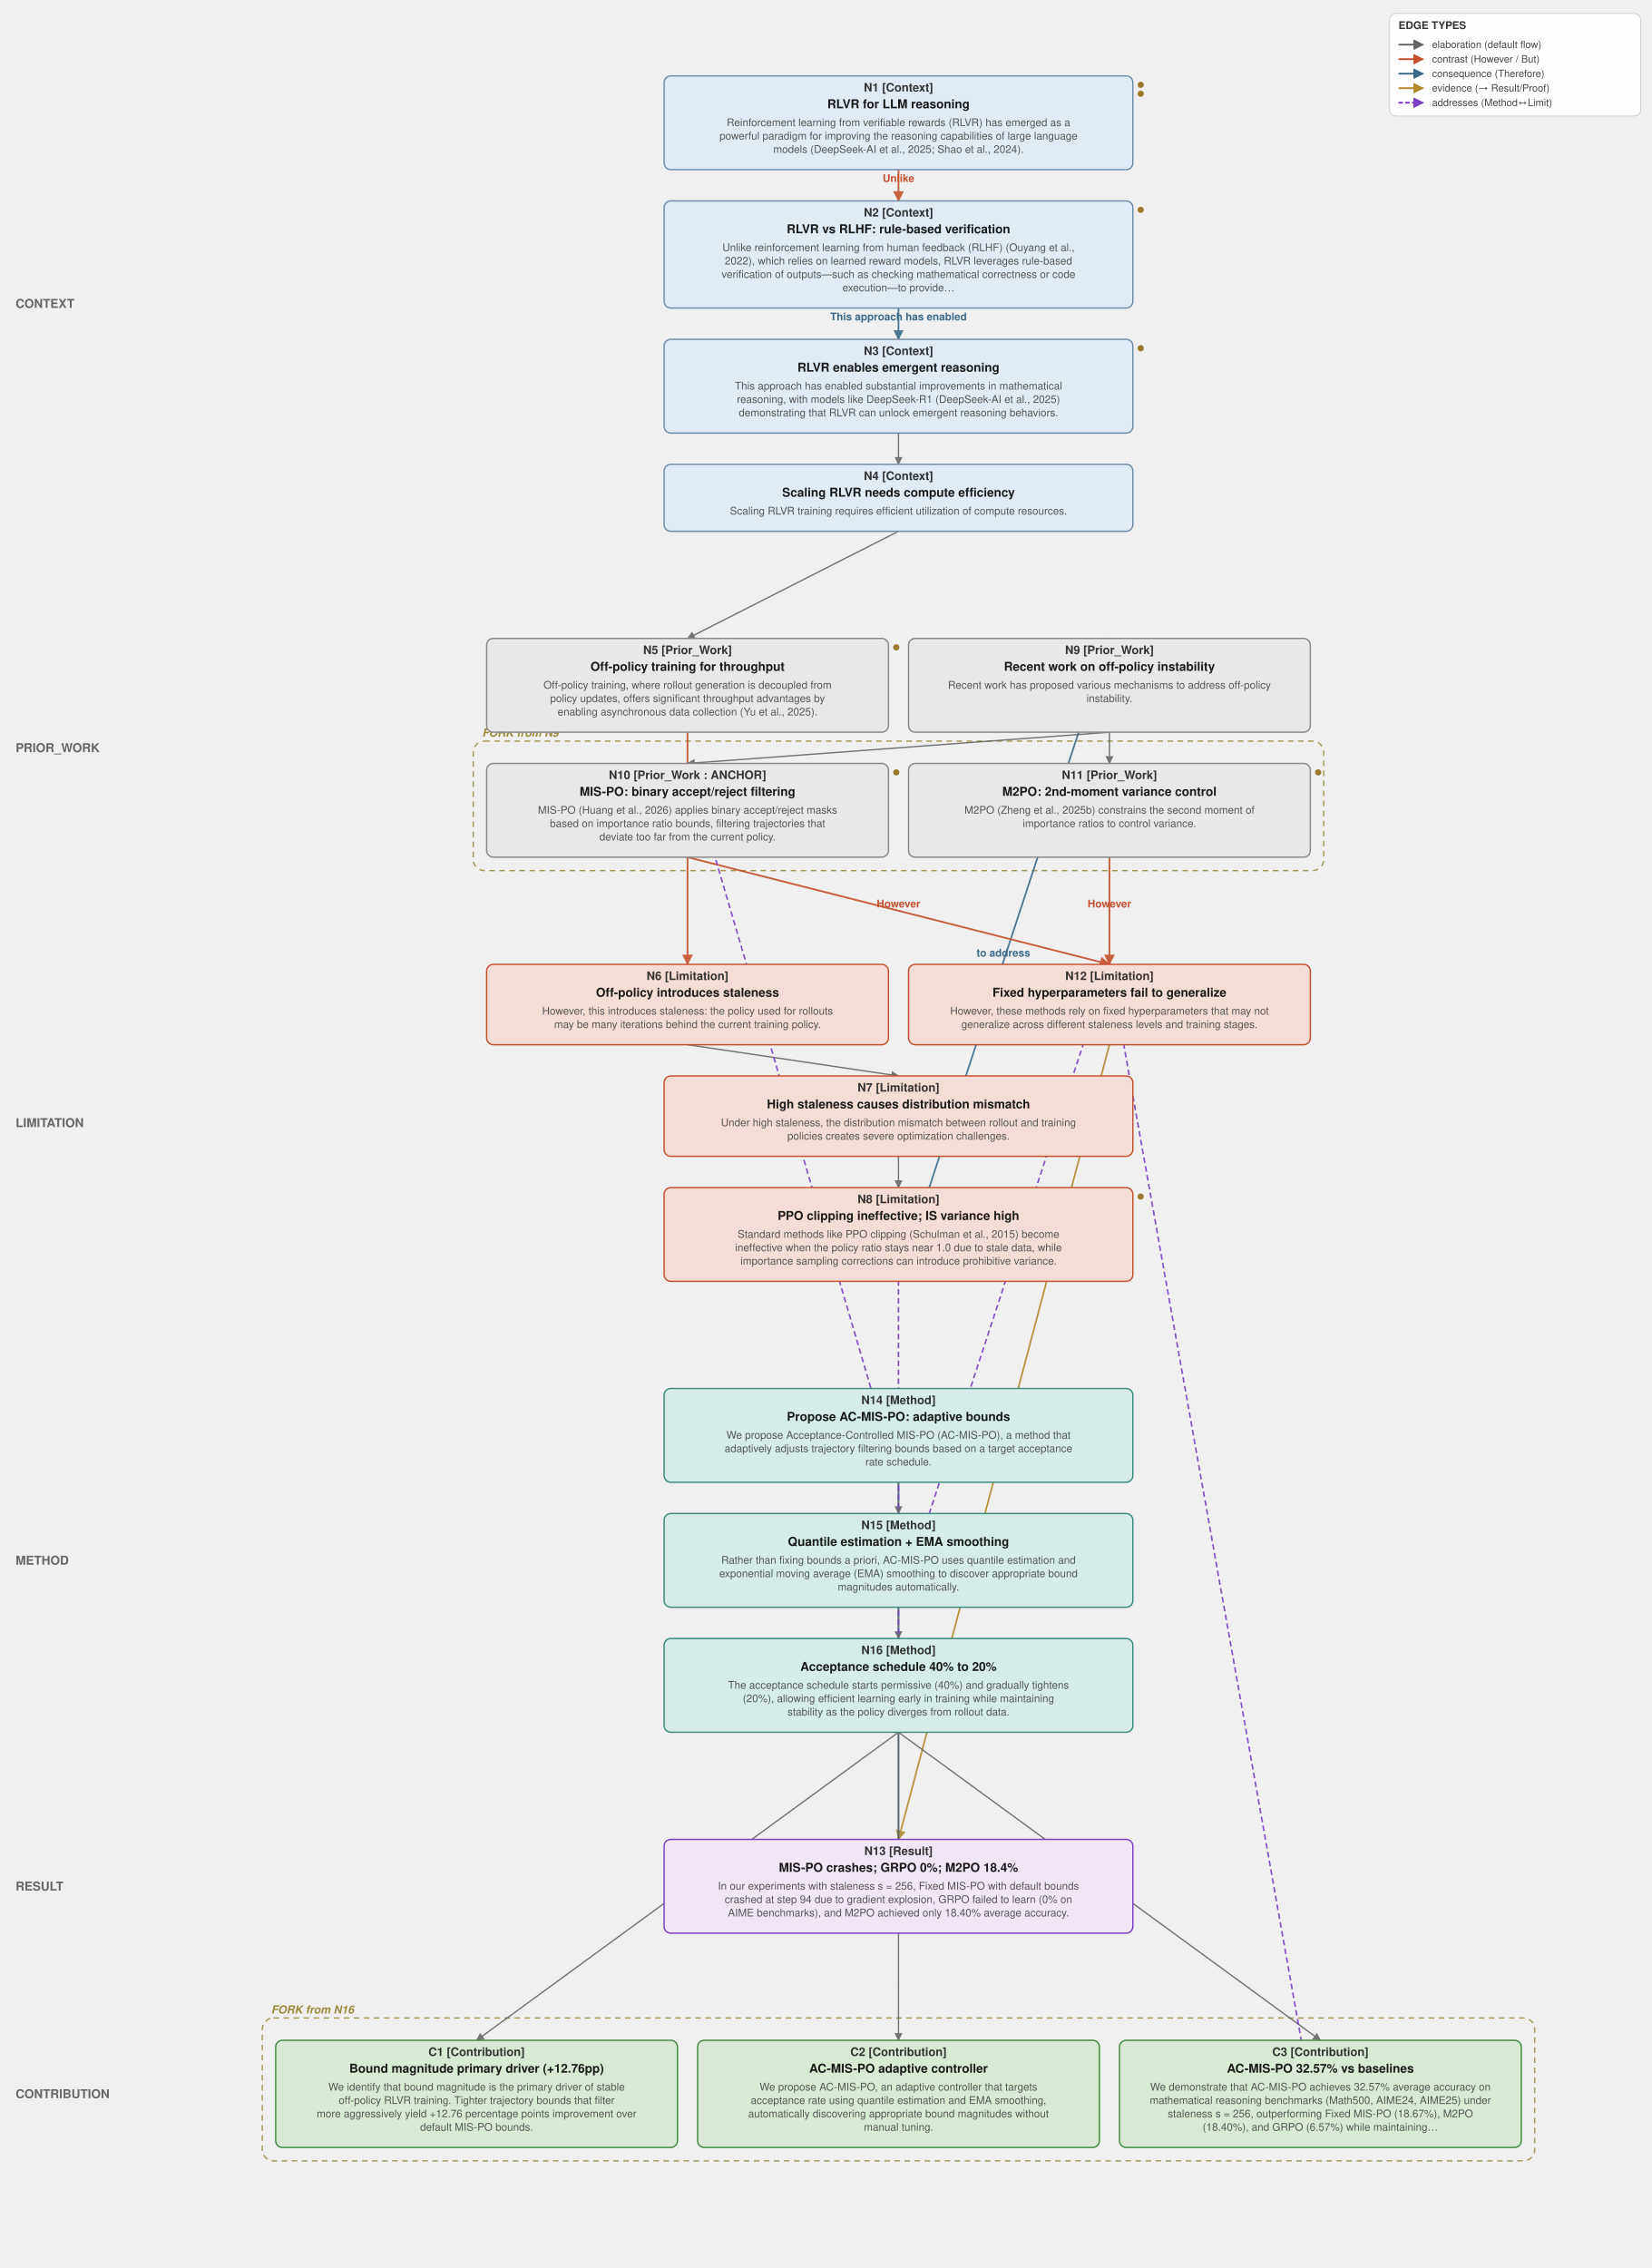
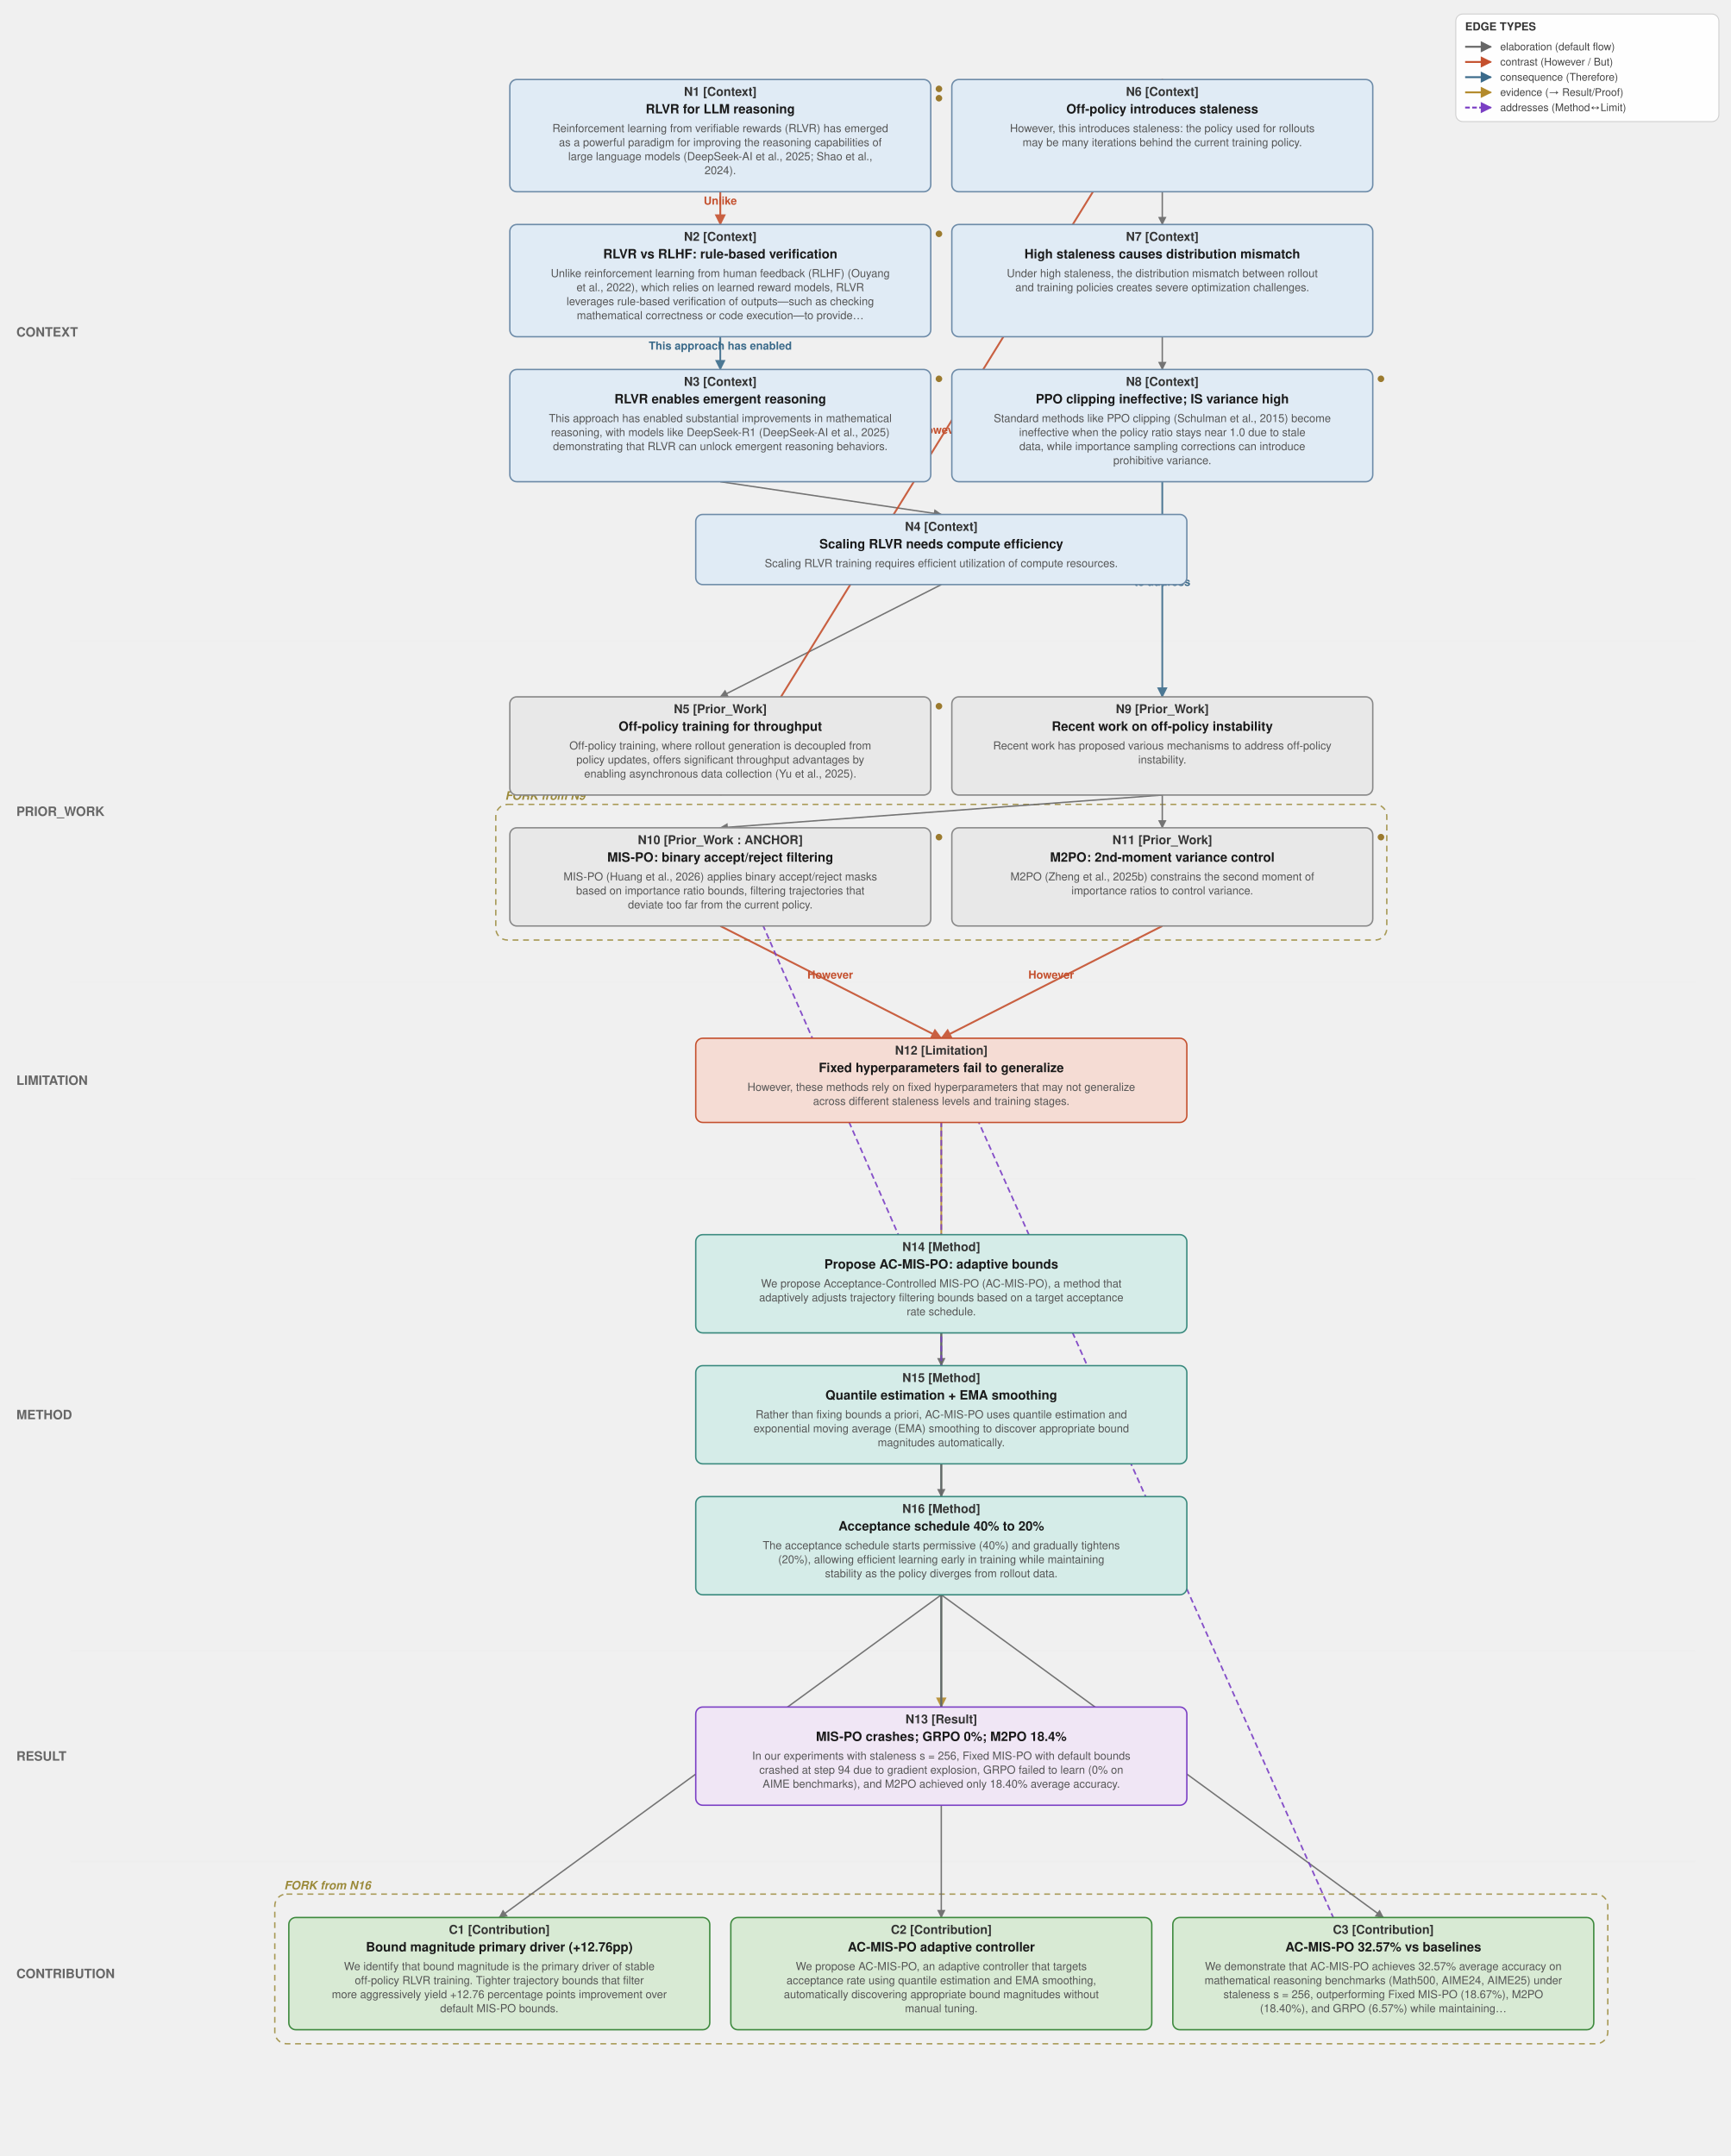
- <svg xmlns="http://www.w3.org/2000/svg" viewBox="0 0 1480 2032" style="width:100%; background:#fdfcf6; border:1px solid #e2e0d7; border-radius:8px;" font-family="-apple-system, BlinkMacSystemFont, Helvetica, Arial, sans-serif">
+ <svg xmlns="http://www.w3.org/2000/svg" viewBox="0 0 1480 1844" style="width:100%; background:#fdfcf6; border:1px solid #e2e0d7; border-radius:8px;" font-family="-apple-system, BlinkMacSystemFont, Helvetica, Arial, sans-serif">
  <defs>
    <marker id="ar" viewBox="0 0 10 10" refX="9" refY="5" markerWidth="6" markerHeight="6" orient="auto">
      <path d="M 0 0 L 10 5 L 0 10 z" fill="#666" />
    </marker>
    <marker id="ar-crit" viewBox="0 0 10 10" refX="9" refY="5" markerWidth="6" markerHeight="6" orient="auto">
      <path d="M 0 0 L 10 5 L 0 10 z" fill="#c4502e" />
    </marker>
    <marker id="ar-cons" viewBox="0 0 10 10" refX="9" refY="5" markerWidth="6" markerHeight="6" orient="auto">
      <path d="M 0 0 L 10 5 L 0 10 z" fill="#3a6a8a" />
    </marker>
    <marker id="ar-ev" viewBox="0 0 10 10" refX="9" refY="5" markerWidth="6" markerHeight="6" orient="auto">
      <path d="M 0 0 L 10 5 L 0 10 z" fill="#b38a2c" />
    </marker>
    <marker id="ar-back" viewBox="0 0 10 10" refX="9" refY="5" markerWidth="6" markerHeight="6" orient="auto">
      <path d="M 0 0 L 10 5 L 0 10 z" fill="#7a3ec4" />
    </marker>
  </defs>
-   <text x="14" y="272" font-size="11" fill="#666" font-weight="700" dominant-baseline="middle">CONTEXT</text>
-   <text x="14" y="670" font-size="11" fill="#666" font-weight="700" dominant-baseline="middle">PRIOR_WORK</text>
-   <line x1="60" y1="524" x2="1450" y2="524" stroke="#eee" stroke-width="1" />
-   <text x="14" y="1006" font-size="11" fill="#666" font-weight="700" dominant-baseline="middle">LIMITATION</text>
-   <line x1="60" y1="816" x2="1450" y2="816" stroke="#eee" stroke-width="1" />
-   <text x="14" y="1398" font-size="11" fill="#666" font-weight="700" dominant-baseline="middle">METHOD</text>
-   <line x1="60" y1="1196" x2="1450" y2="1196" stroke="#eee" stroke-width="1" />
-   <text x="14" y="1690" font-size="11" fill="#666" font-weight="700" dominant-baseline="middle">RESULT</text>
-   <line x1="60" y1="1600" x2="1450" y2="1600" stroke="#eee" stroke-width="1" />
-   <text x="14" y="1876" font-size="11" fill="#666" font-weight="700" dominant-baseline="middle">CONTRIBUTION</text>
-   <line x1="60" y1="1780" x2="1450" y2="1780" stroke="#eee" stroke-width="1" />
-   <rect x="424" y="664" width="762" height="116" rx="10" fill="none" stroke="#9b8a3a" stroke-width="1.2" stroke-dasharray="5 4" opacity="0.85" />
-   <text x="432" y="660" font-size="10" fill="#9b8a3a" font-style="italic" font-weight="600">FORK from N9</text>
-   <rect x="235" y="1808" width="1140" height="128" rx="10" fill="none" stroke="#9b8a3a" stroke-width="1.2" stroke-dasharray="5 4" opacity="0.85" />
-   <text x="243" y="1804" font-size="10" fill="#9b8a3a" font-style="italic" font-weight="600">FORK from N16</text>
-   <line x1="805" y1="152" x2="805" y2="180" stroke="#c4502e" stroke-width="1.6" marker-end="url(#ar-crit)" opacity="0.9" />
-   <text x="805" y="163" font-size="9.5" fill="#c4502e" font-weight="600" text-anchor="middle">Unlike</text>
-   <line x1="805" y1="276" x2="805" y2="304" stroke="#3a6a8a" stroke-width="1.5" marker-end="url(#ar-cons)" opacity="0.9" />
-   <text x="805" y="287" font-size="9.5" fill="#3a6a8a" font-weight="600" text-anchor="middle">This approach has enabled</text>
-   <line x1="805" y1="388" x2="805" y2="416" stroke="#666" stroke-width="1.2" marker-end="url(#ar)" opacity="0.9" />
-   <line x1="805" y1="476" x2="616" y2="572" stroke="#666" stroke-width="1.2" marker-end="url(#ar)" opacity="0.9" />
-   <line x1="616" y1="656" x2="616" y2="864" stroke="#c4502e" stroke-width="1.6" marker-end="url(#ar-crit)" opacity="0.9" />
-   <text x="616" y="757" font-size="9.5" fill="#c4502e" font-weight="600" text-anchor="middle">However</text>
-   <line x1="616" y1="936" x2="805" y2="964" stroke="#666" stroke-width="1.2" marker-end="url(#ar)" opacity="0.9" />
-   <line x1="805" y1="1036" x2="805" y2="1064" stroke="#666" stroke-width="1.2" marker-end="url(#ar)" opacity="0.9" />
-   <line x1="805" y1="1148" x2="994" y2="572" stroke="#3a6a8a" stroke-width="1.5" marker-end="url(#ar-cons)" opacity="0.9" />
-   <text x="899" y="857" font-size="9.5" fill="#3a6a8a" font-weight="600" text-anchor="middle">to address</text>
-   <line x1="994" y1="656" x2="616" y2="684" stroke="#666" stroke-width="1.2" marker-end="url(#ar)" opacity="0.9" />
-   <line x1="994" y1="656" x2="994" y2="684" stroke="#666" stroke-width="1.2" marker-end="url(#ar)" opacity="0.9" />
-   <line x1="616" y1="768" x2="994" y2="864" stroke="#c4502e" stroke-width="1.6" marker-end="url(#ar-crit)" opacity="0.9" />
-   <text x="805" y="813" font-size="9.5" fill="#c4502e" font-weight="600" text-anchor="middle">However</text>
-   <line x1="994" y1="768" x2="994" y2="864" stroke="#c4502e" stroke-width="1.6" marker-end="url(#ar-crit)" opacity="0.9" />
-   <text x="994" y="813" font-size="9.5" fill="#c4502e" font-weight="600" text-anchor="middle">However</text>
-   <line x1="994" y1="936" x2="805" y2="1648" stroke="#b38a2c" stroke-width="1.5" marker-end="url(#ar-ev)" opacity="0.9" />
-   <line x1="805" y1="1732" x2="805" y2="1244" stroke="#3a6a8a" stroke-width="1.5" marker-end="url(#ar-cons)" opacity="0.9" />
-   <text x="805" y="1485" font-size="9.5" fill="#3a6a8a" font-weight="600" text-anchor="middle">We propose</text>
-   <line x1="805" y1="1328" x2="805" y2="1356" stroke="#666" stroke-width="1.2" marker-end="url(#ar)" opacity="0.9" />
-   <line x1="805" y1="1440" x2="805" y2="1468" stroke="#666" stroke-width="1.2" marker-end="url(#ar)" opacity="0.9" />
-   <line x1="805" y1="1552" x2="427" y2="1828" stroke="#666" stroke-width="1.2" marker-end="url(#ar)" opacity="0.9" />
-   <line x1="805" y1="1552" x2="805" y2="1828" stroke="#666" stroke-width="1.2" marker-end="url(#ar)" opacity="0.9" />
-   <line x1="805" y1="1552" x2="1183" y2="1828" stroke="#666" stroke-width="1.2" marker-end="url(#ar)" opacity="0.9" />
-   <line x1="805" y1="1328" x2="616" y2="684" stroke="#7a3ec4" stroke-width="1.4" stroke-dasharray="5 3" marker-end="url(#ar-back)" opacity="0.9" />
-   <line x1="805" y1="1440" x2="994" y2="864" stroke="#7a3ec4" stroke-width="1.4" stroke-dasharray="5 3" marker-end="url(#ar-back)" opacity="0.9" />
-   <line x1="805" y1="1552" x2="805" y2="1064" stroke="#7a3ec4" stroke-width="1.4" stroke-dasharray="5 3" marker-end="url(#ar-back)" opacity="0.9" />
-   <line x1="1183" y1="1924" x2="994" y2="864" stroke="#7a3ec4" stroke-width="1.4" stroke-dasharray="5 3" marker-end="url(#ar-back)" opacity="0.9" />
-   <circle cx="1022.0" cy="76.0" r="2.8" fill="#9b7a2e" />
-   <circle cx="1022.0" cy="84.0" r="2.8" fill="#9b7a2e" />
-   <g>
-     <rect x="595" y="68" width="420" height="84" rx="6" fill="#e0ebf5" stroke="#6d8ba8" stroke-width="1.2" />
-     <text x="805" y="82" text-anchor="middle" font-size="10.5" font-weight="700" fill="#333">N1 [Context]</text>
-     <text x="805" y="97" text-anchor="middle" font-size="11" font-weight="600" fill="#1a1a1a">RLVR for LLM reasoning</text>
-     <text x="805" y="113" text-anchor="middle" font-size="9.5" fill="#555">Reinforcement learning from verifiable rewards (RLVR) has emerged as a</text>
-     <text x="805" y="125" text-anchor="middle" font-size="9.5" fill="#555">powerful paradigm for improving the reasoning capabilities of large language</text>
-     <text x="805" y="137" text-anchor="middle" font-size="9.5" fill="#555">models (DeepSeek-AI et al., 2025; Shao et al., 2024).</text>
-   </g>
-   <circle cx="1022.0" cy="188.0" r="2.8" fill="#9b7a2e" />
-   <g>
-     <rect x="595" y="180" width="420" height="96" rx="6" fill="#e0ebf5" stroke="#6d8ba8" stroke-width="1.2" />
-     <text x="805" y="194" text-anchor="middle" font-size="10.5" font-weight="700" fill="#333">N2 [Context]</text>
-     <text x="805" y="209" text-anchor="middle" font-size="11" font-weight="600" fill="#1a1a1a">RLVR vs RLHF: rule-based verification</text>
-     <text x="805" y="225" text-anchor="middle" font-size="9.5" fill="#555">Unlike reinforcement learning from human feedback (RLHF) (Ouyang et al.,</text>
-     <text x="805" y="237" text-anchor="middle" font-size="9.5" fill="#555">2022), which relies on learned reward models, RLVR leverages rule-based</text>
-     <text x="805" y="249" text-anchor="middle" font-size="9.5" fill="#555">verification of outputs—such as checking mathematical correctness or code</text>
-     <text x="805" y="261" text-anchor="middle" font-size="9.5" fill="#555">execution—to provide…</text>
-   </g>
-   <circle cx="1022.0" cy="312.0" r="2.8" fill="#9b7a2e" />
-   <g>
-     <rect x="595" y="304" width="420" height="84" rx="6" fill="#e0ebf5" stroke="#6d8ba8" stroke-width="1.2" />
-     <text x="805" y="318" text-anchor="middle" font-size="10.5" font-weight="700" fill="#333">N3 [Context]</text>
-     <text x="805" y="333" text-anchor="middle" font-size="11" font-weight="600" fill="#1a1a1a">RLVR enables emergent reasoning</text>
-     <text x="805" y="349" text-anchor="middle" font-size="9.5" fill="#555">This approach has enabled substantial improvements in mathematical</text>
-     <text x="805" y="361" text-anchor="middle" font-size="9.5" fill="#555">reasoning, with models like DeepSeek-R1 (DeepSeek-AI et al., 2025)</text>
-     <text x="805" y="373" text-anchor="middle" font-size="9.5" fill="#555">demonstrating that RLVR can unlock emergent reasoning behaviors.</text>
-   </g>
-   <g>
-     <rect x="595" y="416" width="420" height="60" rx="6" fill="#e0ebf5" stroke="#6d8ba8" stroke-width="1.2" />
-     <text x="805" y="430" text-anchor="middle" font-size="10.5" font-weight="700" fill="#333">N4 [Context]</text>
-     <text x="805" y="445" text-anchor="middle" font-size="11" font-weight="600" fill="#1a1a1a">Scaling RLVR needs compute efficiency</text>
-     <text x="805" y="461" text-anchor="middle" font-size="9.5" fill="#555">Scaling RLVR training requires efficient utilization of compute resources.</text>
-   </g>
-   <circle cx="803.0" cy="580.0" r="2.8" fill="#9b7a2e" />
-   <g>
-     <rect x="436" y="572" width="360" height="84" rx="6" fill="#e8e8e8" stroke="#888" stroke-width="1.2" />
-     <text x="616" y="586" text-anchor="middle" font-size="10.5" font-weight="700" fill="#333">N5 [Prior_Work]</text>
-     <text x="616" y="601" text-anchor="middle" font-size="11" font-weight="600" fill="#1a1a1a">Off-policy training for throughput</text>
-     <text x="616" y="617" text-anchor="middle" font-size="9.5" fill="#555">Off-policy training, where rollout generation is decoupled from</text>
-     <text x="616" y="629" text-anchor="middle" font-size="9.5" fill="#555">policy updates, offers significant throughput advantages by</text>
-     <text x="616" y="641" text-anchor="middle" font-size="9.5" fill="#555">enabling asynchronous data collection (Yu et al., 2025).</text>
-   </g>
-   <g>
-     <rect x="436" y="864" width="360" height="72" rx="6" fill="#f5dcd4" stroke="#c4502e" stroke-width="1.2" />
-     <text x="616" y="878" text-anchor="middle" font-size="10.5" font-weight="700" fill="#333">N6 [Limitation]</text>
-     <text x="616" y="893" text-anchor="middle" font-size="11" font-weight="600" fill="#1a1a1a">Off-policy introduces staleness</text>
-     <text x="616" y="909" text-anchor="middle" font-size="9.5" fill="#555">However, this introduces staleness: the policy used for rollouts</text>
-     <text x="616" y="921" text-anchor="middle" font-size="9.5" fill="#555">may be many iterations behind the current training policy.</text>
-   </g>
-   <g>
-     <rect x="595" y="964" width="420" height="72" rx="6" fill="#f5dcd4" stroke="#c4502e" stroke-width="1.2" />
-     <text x="805" y="978" text-anchor="middle" font-size="10.5" font-weight="700" fill="#333">N7 [Limitation]</text>
-     <text x="805" y="993" text-anchor="middle" font-size="11" font-weight="600" fill="#1a1a1a">High staleness causes distribution mismatch</text>
-     <text x="805" y="1009" text-anchor="middle" font-size="9.5" fill="#555">Under high staleness, the distribution mismatch between rollout and training</text>
-     <text x="805" y="1021" text-anchor="middle" font-size="9.5" fill="#555">policies creates severe optimization challenges.</text>
-   </g>
-   <circle cx="1022.0" cy="1072.0" r="2.8" fill="#9b7a2e" />
-   <g>
-     <rect x="595" y="1064" width="420" height="84" rx="6" fill="#f5dcd4" stroke="#c4502e" stroke-width="1.2" />
-     <text x="805" y="1078" text-anchor="middle" font-size="10.5" font-weight="700" fill="#333">N8 [Limitation]</text>
-     <text x="805" y="1093" text-anchor="middle" font-size="11" font-weight="600" fill="#1a1a1a">PPO clipping ineffective; IS variance high</text>
-     <text x="805" y="1109" text-anchor="middle" font-size="9.5" fill="#555">Standard methods like PPO clipping (Schulman et al., 2015) become</text>
-     <text x="805" y="1121" text-anchor="middle" font-size="9.5" fill="#555">ineffective when the policy ratio stays near 1.0 due to stale data, while</text>
-     <text x="805" y="1133" text-anchor="middle" font-size="9.5" fill="#555">importance sampling corrections can introduce prohibitive variance.</text>
-   </g>
-   <g>
-     <rect x="814" y="572" width="360" height="84" rx="6" fill="#e8e8e8" stroke="#888" stroke-width="1.2" />
-     <text x="994" y="586" text-anchor="middle" font-size="10.5" font-weight="700" fill="#333">N9 [Prior_Work]</text>
-     <text x="994" y="601" text-anchor="middle" font-size="11" font-weight="600" fill="#1a1a1a">Recent work on off-policy instability</text>
-     <text x="994" y="617" text-anchor="middle" font-size="9.5" fill="#555">Recent work has proposed various mechanisms to address off-policy</text>
-     <text x="994" y="629" text-anchor="middle" font-size="9.5" fill="#555">instability.</text>
-   </g>
-   <circle cx="803.0" cy="692.0" r="2.8" fill="#9b7a2e" />
-   <g>
-     <rect x="436" y="684" width="360" height="84" rx="6" fill="#e8e8e8" stroke="#888" stroke-width="1.2" />
-     <text x="616" y="698" text-anchor="middle" font-size="10.5" font-weight="700" fill="#333">N10 [Prior_Work : ANCHOR]</text>
-     <text x="616" y="713" text-anchor="middle" font-size="11" font-weight="600" fill="#1a1a1a">MIS-PO: binary accept/reject filtering</text>
-     <text x="616" y="729" text-anchor="middle" font-size="9.5" fill="#555">MIS-PO (Huang et al., 2026) applies binary accept/reject masks</text>
-     <text x="616" y="741" text-anchor="middle" font-size="9.5" fill="#555">based on importance ratio bounds, filtering trajectories that</text>
-     <text x="616" y="753" text-anchor="middle" font-size="9.5" fill="#555">deviate too far from the current policy.</text>
-   </g>
-   <circle cx="1181.0" cy="692.0" r="2.8" fill="#9b7a2e" />
-   <g>
-     <rect x="814" y="684" width="360" height="84" rx="6" fill="#e8e8e8" stroke="#888" stroke-width="1.2" />
-     <text x="994" y="698" text-anchor="middle" font-size="10.5" font-weight="700" fill="#333">N11 [Prior_Work]</text>
-     <text x="994" y="713" text-anchor="middle" font-size="11" font-weight="600" fill="#1a1a1a">M2PO: 2nd-moment variance control</text>
-     <text x="994" y="729" text-anchor="middle" font-size="9.5" fill="#555">M2PO (Zheng et al., 2025b) constrains the second moment of</text>
-     <text x="994" y="741" text-anchor="middle" font-size="9.5" fill="#555">importance ratios to control variance.</text>
-   </g>
-   <g>
-     <rect x="814" y="864" width="360" height="72" rx="6" fill="#f5dcd4" stroke="#c4502e" stroke-width="1.2" />
-     <text x="994" y="878" text-anchor="middle" font-size="10.5" font-weight="700" fill="#333">N12 [Limitation]</text>
-     <text x="994" y="893" text-anchor="middle" font-size="11" font-weight="600" fill="#1a1a1a">Fixed hyperparameters fail to generalize</text>
-     <text x="994" y="909" text-anchor="middle" font-size="9.5" fill="#555">However, these methods rely on fixed hyperparameters that may not</text>
-     <text x="994" y="921" text-anchor="middle" font-size="9.5" fill="#555">generalize across different staleness levels and training stages.</text>
-   </g>
-   <g>
-     <rect x="595" y="1648" width="420" height="84" rx="6" fill="#f0e6f5" stroke="#7a3ec4" stroke-width="1.2" />
-     <text x="805" y="1662" text-anchor="middle" font-size="10.5" font-weight="700" fill="#333">N13 [Result]</text>
-     <text x="805" y="1677" text-anchor="middle" font-size="11" font-weight="600" fill="#1a1a1a">MIS-PO crashes; GRPO 0%; M2PO 18.4%</text>
-     <text x="805" y="1693" text-anchor="middle" font-size="9.5" fill="#555">In our experiments with staleness s = 256, Fixed MIS-PO with default bounds</text>
-     <text x="805" y="1705" text-anchor="middle" font-size="9.5" fill="#555">crashed at step 94 due to gradient explosion, GRPO failed to learn (0% on</text>
-     <text x="805" y="1717" text-anchor="middle" font-size="9.5" fill="#555">AIME benchmarks), and M2PO achieved only 18.40% average accuracy.</text>
-   </g>
-   <g>
-     <rect x="595" y="1244" width="420" height="84" rx="6" fill="#d5ece8" stroke="#3a8a7e" stroke-width="1.2" />
-     <text x="805" y="1258" text-anchor="middle" font-size="10.5" font-weight="700" fill="#333">N14 [Method]</text>
-     <text x="805" y="1273" text-anchor="middle" font-size="11" font-weight="600" fill="#1a1a1a">Propose AC-MIS-PO: adaptive bounds</text>
-     <text x="805" y="1289" text-anchor="middle" font-size="9.5" fill="#555">We propose Acceptance-Controlled MIS-PO (AC-MIS-PO), a method that</text>
-     <text x="805" y="1301" text-anchor="middle" font-size="9.5" fill="#555">adaptively adjusts trajectory filtering bounds based on a target acceptance</text>
-     <text x="805" y="1313" text-anchor="middle" font-size="9.5" fill="#555">rate schedule.</text>
-   </g>
-   <g>
-     <rect x="595" y="1356" width="420" height="84" rx="6" fill="#d5ece8" stroke="#3a8a7e" stroke-width="1.2" />
-     <text x="805" y="1370" text-anchor="middle" font-size="10.5" font-weight="700" fill="#333">N15 [Method]</text>
-     <text x="805" y="1385" text-anchor="middle" font-size="11" font-weight="600" fill="#1a1a1a">Quantile estimation + EMA smoothing</text>
-     <text x="805" y="1401" text-anchor="middle" font-size="9.5" fill="#555">Rather than fixing bounds a priori, AC-MIS-PO uses quantile estimation and</text>
-     <text x="805" y="1413" text-anchor="middle" font-size="9.5" fill="#555">exponential moving average (EMA) smoothing to discover appropriate bound</text>
-     <text x="805" y="1425" text-anchor="middle" font-size="9.5" fill="#555">magnitudes automatically.</text>
-   </g>
-   <g>
-     <rect x="595" y="1468" width="420" height="84" rx="6" fill="#d5ece8" stroke="#3a8a7e" stroke-width="1.2" />
-     <text x="805" y="1482" text-anchor="middle" font-size="10.5" font-weight="700" fill="#333">N16 [Method]</text>
-     <text x="805" y="1497" text-anchor="middle" font-size="11" font-weight="600" fill="#1a1a1a">Acceptance schedule 40% to 20%</text>
-     <text x="805" y="1513" text-anchor="middle" font-size="9.5" fill="#555">The acceptance schedule starts permissive (40%) and gradually tightens</text>
-     <text x="805" y="1525" text-anchor="middle" font-size="9.5" fill="#555">(20%), allowing efficient learning early in training while maintaining</text>
-     <text x="805" y="1537" text-anchor="middle" font-size="9.5" fill="#555">stability as the policy diverges from rollout data.</text>
-   </g>
-   <g>
-     <rect x="247" y="1828" width="360" height="96" rx="6" fill="#d8ead4" stroke="#3e8a3e" stroke-width="1.2" />
-     <text x="427" y="1842" text-anchor="middle" font-size="10.5" font-weight="700" fill="#333">C1 [Contribution]</text>
-     <text x="427" y="1857" text-anchor="middle" font-size="11" font-weight="600" fill="#1a1a1a">Bound magnitude primary driver (+12.76pp)</text>
-     <text x="427" y="1873" text-anchor="middle" font-size="9.5" fill="#555">We identify that bound magnitude is the primary driver of stable</text>
-     <text x="427" y="1885" text-anchor="middle" font-size="9.5" fill="#555">off-policy RLVR training. Tighter trajectory bounds that filter</text>
-     <text x="427" y="1897" text-anchor="middle" font-size="9.5" fill="#555">more aggressively yield +12.76 percentage points improvement over</text>
-     <text x="427" y="1909" text-anchor="middle" font-size="9.5" fill="#555">default MIS-PO bounds.</text>
-   </g>
-   <g>
-     <rect x="625" y="1828" width="360" height="96" rx="6" fill="#d8ead4" stroke="#3e8a3e" stroke-width="1.2" />
-     <text x="805" y="1842" text-anchor="middle" font-size="10.5" font-weight="700" fill="#333">C2 [Contribution]</text>
-     <text x="805" y="1857" text-anchor="middle" font-size="11" font-weight="600" fill="#1a1a1a">AC-MIS-PO adaptive controller</text>
-     <text x="805" y="1873" text-anchor="middle" font-size="9.5" fill="#555">We propose AC-MIS-PO, an adaptive controller that targets</text>
-     <text x="805" y="1885" text-anchor="middle" font-size="9.5" fill="#555">acceptance rate using quantile estimation and EMA smoothing,</text>
-     <text x="805" y="1897" text-anchor="middle" font-size="9.5" fill="#555">automatically discovering appropriate bound magnitudes without</text>
-     <text x="805" y="1909" text-anchor="middle" font-size="9.5" fill="#555">manual tuning.</text>
-   </g>
-   <g>
-     <rect x="1003" y="1828" width="360" height="96" rx="6" fill="#d8ead4" stroke="#3e8a3e" stroke-width="1.2" />
-     <text x="1183" y="1842" text-anchor="middle" font-size="10.5" font-weight="700" fill="#333">C3 [Contribution]</text>
-     <text x="1183" y="1857" text-anchor="middle" font-size="11" font-weight="600" fill="#1a1a1a">AC-MIS-PO 32.57% vs baselines</text>
-     <text x="1183" y="1873" text-anchor="middle" font-size="9.5" fill="#555">We demonstrate that AC-MIS-PO achieves 32.57% average accuracy on</text>
-     <text x="1183" y="1885" text-anchor="middle" font-size="9.5" fill="#555">mathematical reasoning benchmarks (Math500, AIME24, AIME25) under</text>
-     <text x="1183" y="1897" text-anchor="middle" font-size="9.5" fill="#555">staleness s = 256, outperforming Fixed MIS-PO (18.67%), M2PO</text>
-     <text x="1183" y="1909" text-anchor="middle" font-size="9.5" fill="#555">(18.40%), and GRPO (6.57%) while maintaining…</text>
+   <text x="14" y="284" font-size="11" fill="#666" font-weight="700" dominant-baseline="middle">CONTEXT</text>
+   <text x="14" y="694" font-size="11" fill="#666" font-weight="700" dominant-baseline="middle">PRIOR_WORK</text>
+   <line x1="60" y1="548" x2="1450" y2="548" stroke="#eee" stroke-width="1" />
+   <text x="14" y="924" font-size="11" fill="#666" font-weight="700" dominant-baseline="middle">LIMITATION</text>
+   <line x1="60" y1="840" x2="1450" y2="840" stroke="#eee" stroke-width="1" />
+   <text x="14" y="1210" font-size="11" fill="#666" font-weight="700" dominant-baseline="middle">METHOD</text>
+   <line x1="60" y1="1008" x2="1450" y2="1008" stroke="#eee" stroke-width="1" />
+   <text x="14" y="1502" font-size="11" fill="#666" font-weight="700" dominant-baseline="middle">RESULT</text>
+   <line x1="60" y1="1412" x2="1450" y2="1412" stroke="#eee" stroke-width="1" />
+   <text x="14" y="1688" font-size="11" fill="#666" font-weight="700" dominant-baseline="middle">CONTRIBUTION</text>
+   <line x1="60" y1="1592" x2="1450" y2="1592" stroke="#eee" stroke-width="1" />
+   <rect x="424" y="688" width="762" height="116" rx="10" fill="none" stroke="#9b8a3a" stroke-width="1.2" stroke-dasharray="5 4" opacity="0.85" />
+   <text x="432" y="684" font-size="10" fill="#9b8a3a" font-style="italic" font-weight="600">FORK from N9</text>
+   <rect x="235" y="1620" width="1140" height="128" rx="10" fill="none" stroke="#9b8a3a" stroke-width="1.2" stroke-dasharray="5 4" opacity="0.85" />
+   <text x="243" y="1616" font-size="10" fill="#9b8a3a" font-style="italic" font-weight="600">FORK from N16</text>
+   <line x1="616" y1="164" x2="616" y2="192" stroke="#c4502e" stroke-width="1.6" marker-end="url(#ar-crit)" opacity="0.9" />
+   <text x="616" y="175" font-size="9.5" fill="#c4502e" font-weight="600" text-anchor="middle">Unlike</text>
+   <line x1="616" y1="288" x2="616" y2="316" stroke="#3a6a8a" stroke-width="1.5" marker-end="url(#ar-cons)" opacity="0.9" />
+   <text x="616" y="299" font-size="9.5" fill="#3a6a8a" font-weight="600" text-anchor="middle">This approach has enabled</text>
+   <line x1="616" y1="412" x2="805" y2="440" stroke="#666" stroke-width="1.2" marker-end="url(#ar)" opacity="0.9" />
+   <line x1="805" y1="500" x2="616" y2="596" stroke="#666" stroke-width="1.2" marker-end="url(#ar)" opacity="0.9" />
+   <line x1="616" y1="680" x2="994" y2="68" stroke="#c4502e" stroke-width="1.6" marker-end="url(#ar-crit)" opacity="0.9" />
+   <text x="805" y="371" font-size="9.5" fill="#c4502e" font-weight="600" text-anchor="middle">However</text>
+   <line x1="994" y1="164" x2="994" y2="192" stroke="#666" stroke-width="1.2" marker-end="url(#ar)" opacity="0.9" />
+   <line x1="994" y1="288" x2="994" y2="316" stroke="#666" stroke-width="1.2" marker-end="url(#ar)" opacity="0.9" />
+   <line x1="994" y1="412" x2="994" y2="596" stroke="#3a6a8a" stroke-width="1.5" marker-end="url(#ar-cons)" opacity="0.9" />
+   <text x="994" y="501" font-size="9.5" fill="#3a6a8a" font-weight="600" text-anchor="middle">to address</text>
+   <line x1="994" y1="680" x2="616" y2="708" stroke="#666" stroke-width="1.2" marker-end="url(#ar)" opacity="0.9" />
+   <line x1="994" y1="680" x2="994" y2="708" stroke="#666" stroke-width="1.2" marker-end="url(#ar)" opacity="0.9" />
+   <line x1="616" y1="792" x2="805" y2="888" stroke="#c4502e" stroke-width="1.6" marker-end="url(#ar-crit)" opacity="0.9" />
+   <text x="710" y="837" font-size="9.5" fill="#c4502e" font-weight="600" text-anchor="middle">However</text>
+   <line x1="994" y1="792" x2="805" y2="888" stroke="#c4502e" stroke-width="1.6" marker-end="url(#ar-crit)" opacity="0.9" />
+   <text x="899" y="837" font-size="9.5" fill="#c4502e" font-weight="600" text-anchor="middle">However</text>
+   <line x1="805" y1="960" x2="805" y2="1460" stroke="#b38a2c" stroke-width="1.5" marker-end="url(#ar-ev)" opacity="0.9" />
+   <line x1="805" y1="1544" x2="805" y2="1056" stroke="#3a6a8a" stroke-width="1.5" marker-end="url(#ar-cons)" opacity="0.9" />
+   <text x="805" y="1297" font-size="9.5" fill="#3a6a8a" font-weight="600" text-anchor="middle">We propose</text>
+   <line x1="805" y1="1140" x2="805" y2="1168" stroke="#666" stroke-width="1.2" marker-end="url(#ar)" opacity="0.9" />
+   <line x1="805" y1="1252" x2="805" y2="1280" stroke="#666" stroke-width="1.2" marker-end="url(#ar)" opacity="0.9" />
+   <line x1="805" y1="1364" x2="427" y2="1640" stroke="#666" stroke-width="1.2" marker-end="url(#ar)" opacity="0.9" />
+   <line x1="805" y1="1364" x2="805" y2="1640" stroke="#666" stroke-width="1.2" marker-end="url(#ar)" opacity="0.9" />
+   <line x1="805" y1="1364" x2="1183" y2="1640" stroke="#666" stroke-width="1.2" marker-end="url(#ar)" opacity="0.9" />
+   <line x1="805" y1="1140" x2="616" y2="708" stroke="#7a3ec4" stroke-width="1.4" stroke-dasharray="5 3" marker-end="url(#ar-back)" opacity="0.9" />
+   <line x1="805" y1="1252" x2="805" y2="888" stroke="#7a3ec4" stroke-width="1.4" stroke-dasharray="5 3" marker-end="url(#ar-back)" opacity="0.9" />
+   <line x1="1183" y1="1736" x2="805" y2="888" stroke="#7a3ec4" stroke-width="1.4" stroke-dasharray="5 3" marker-end="url(#ar-back)" opacity="0.9" />
+   <circle cx="803.0" cy="76.0" r="2.8" fill="#9b7a2e" />
+   <circle cx="803.0" cy="84.0" r="2.8" fill="#9b7a2e" />
+   <g>
+     <rect x="436" y="68" width="360" height="96" rx="6" fill="#e0ebf5" stroke="#6d8ba8" stroke-width="1.2" />
+     <text x="616" y="82" text-anchor="middle" font-size="10.5" font-weight="700" fill="#333">N1 [Context]</text>
+     <text x="616" y="97" text-anchor="middle" font-size="11" font-weight="600" fill="#1a1a1a">RLVR for LLM reasoning</text>
+     <text x="616" y="113" text-anchor="middle" font-size="9.5" fill="#555">Reinforcement learning from verifiable rewards (RLVR) has emerged</text>
+     <text x="616" y="125" text-anchor="middle" font-size="9.5" fill="#555">as a powerful paradigm for improving the reasoning capabilities of</text>
+     <text x="616" y="137" text-anchor="middle" font-size="9.5" fill="#555">large language models (DeepSeek-AI et al., 2025; Shao et al.,</text>
+     <text x="616" y="149" text-anchor="middle" font-size="9.5" fill="#555">2024).</text>
+   </g>
+   <circle cx="803.0" cy="200.0" r="2.8" fill="#9b7a2e" />
+   <g>
+     <rect x="436" y="192" width="360" height="96" rx="6" fill="#e0ebf5" stroke="#6d8ba8" stroke-width="1.2" />
+     <text x="616" y="206" text-anchor="middle" font-size="10.5" font-weight="700" fill="#333">N2 [Context]</text>
+     <text x="616" y="221" text-anchor="middle" font-size="11" font-weight="600" fill="#1a1a1a">RLVR vs RLHF: rule-based verification</text>
+     <text x="616" y="237" text-anchor="middle" font-size="9.5" fill="#555">Unlike reinforcement learning from human feedback (RLHF) (Ouyang</text>
+     <text x="616" y="249" text-anchor="middle" font-size="9.5" fill="#555">et al., 2022), which relies on learned reward models, RLVR</text>
+     <text x="616" y="261" text-anchor="middle" font-size="9.5" fill="#555">leverages rule-based verification of outputs—such as checking</text>
+     <text x="616" y="273" text-anchor="middle" font-size="9.5" fill="#555">mathematical correctness or code execution—to provide…</text>
+   </g>
+   <circle cx="803.0" cy="324.0" r="2.8" fill="#9b7a2e" />
+   <g>
+     <rect x="436" y="316" width="360" height="96" rx="6" fill="#e0ebf5" stroke="#6d8ba8" stroke-width="1.2" />
+     <text x="616" y="330" text-anchor="middle" font-size="10.5" font-weight="700" fill="#333">N3 [Context]</text>
+     <text x="616" y="345" text-anchor="middle" font-size="11" font-weight="600" fill="#1a1a1a">RLVR enables emergent reasoning</text>
+     <text x="616" y="361" text-anchor="middle" font-size="9.5" fill="#555">This approach has enabled substantial improvements in mathematical</text>
+     <text x="616" y="373" text-anchor="middle" font-size="9.5" fill="#555">reasoning, with models like DeepSeek-R1 (DeepSeek-AI et al., 2025)</text>
+     <text x="616" y="385" text-anchor="middle" font-size="9.5" fill="#555">demonstrating that RLVR can unlock emergent reasoning behaviors.</text>
+   </g>
+   <g>
+     <rect x="595" y="440" width="420" height="60" rx="6" fill="#e0ebf5" stroke="#6d8ba8" stroke-width="1.2" />
+     <text x="805" y="454" text-anchor="middle" font-size="10.5" font-weight="700" fill="#333">N4 [Context]</text>
+     <text x="805" y="469" text-anchor="middle" font-size="11" font-weight="600" fill="#1a1a1a">Scaling RLVR needs compute efficiency</text>
+     <text x="805" y="485" text-anchor="middle" font-size="9.5" fill="#555">Scaling RLVR training requires efficient utilization of compute resources.</text>
+   </g>
+   <circle cx="803.0" cy="604.0" r="2.8" fill="#9b7a2e" />
+   <g>
+     <rect x="436" y="596" width="360" height="84" rx="6" fill="#e8e8e8" stroke="#888" stroke-width="1.2" />
+     <text x="616" y="610" text-anchor="middle" font-size="10.5" font-weight="700" fill="#333">N5 [Prior_Work]</text>
+     <text x="616" y="625" text-anchor="middle" font-size="11" font-weight="600" fill="#1a1a1a">Off-policy training for throughput</text>
+     <text x="616" y="641" text-anchor="middle" font-size="9.5" fill="#555">Off-policy training, where rollout generation is decoupled from</text>
+     <text x="616" y="653" text-anchor="middle" font-size="9.5" fill="#555">policy updates, offers significant throughput advantages by</text>
+     <text x="616" y="665" text-anchor="middle" font-size="9.5" fill="#555">enabling asynchronous data collection (Yu et al., 2025).</text>
+   </g>
+   <g>
+     <rect x="814" y="68" width="360" height="96" rx="6" fill="#e0ebf5" stroke="#6d8ba8" stroke-width="1.2" />
+     <text x="994" y="82" text-anchor="middle" font-size="10.5" font-weight="700" fill="#333">N6 [Context]</text>
+     <text x="994" y="97" text-anchor="middle" font-size="11" font-weight="600" fill="#1a1a1a">Off-policy introduces staleness</text>
+     <text x="994" y="113" text-anchor="middle" font-size="9.5" fill="#555">However, this introduces staleness: the policy used for rollouts</text>
+     <text x="994" y="125" text-anchor="middle" font-size="9.5" fill="#555">may be many iterations behind the current training policy.</text>
+   </g>
+   <g>
+     <rect x="814" y="192" width="360" height="96" rx="6" fill="#e0ebf5" stroke="#6d8ba8" stroke-width="1.2" />
+     <text x="994" y="206" text-anchor="middle" font-size="10.5" font-weight="700" fill="#333">N7 [Context]</text>
+     <text x="994" y="221" text-anchor="middle" font-size="11" font-weight="600" fill="#1a1a1a">High staleness causes distribution mismatch</text>
+     <text x="994" y="237" text-anchor="middle" font-size="9.5" fill="#555">Under high staleness, the distribution mismatch between rollout</text>
+     <text x="994" y="249" text-anchor="middle" font-size="9.5" fill="#555">and training policies creates severe optimization challenges.</text>
+   </g>
+   <circle cx="1181.0" cy="324.0" r="2.8" fill="#9b7a2e" />
+   <g>
+     <rect x="814" y="316" width="360" height="96" rx="6" fill="#e0ebf5" stroke="#6d8ba8" stroke-width="1.2" />
+     <text x="994" y="330" text-anchor="middle" font-size="10.5" font-weight="700" fill="#333">N8 [Context]</text>
+     <text x="994" y="345" text-anchor="middle" font-size="11" font-weight="600" fill="#1a1a1a">PPO clipping ineffective; IS variance high</text>
+     <text x="994" y="361" text-anchor="middle" font-size="9.5" fill="#555">Standard methods like PPO clipping (Schulman et al., 2015) become</text>
+     <text x="994" y="373" text-anchor="middle" font-size="9.5" fill="#555">ineffective when the policy ratio stays near 1.0 due to stale</text>
+     <text x="994" y="385" text-anchor="middle" font-size="9.5" fill="#555">data, while importance sampling corrections can introduce</text>
+     <text x="994" y="397" text-anchor="middle" font-size="9.5" fill="#555">prohibitive variance.</text>
+   </g>
+   <g>
+     <rect x="814" y="596" width="360" height="84" rx="6" fill="#e8e8e8" stroke="#888" stroke-width="1.2" />
+     <text x="994" y="610" text-anchor="middle" font-size="10.5" font-weight="700" fill="#333">N9 [Prior_Work]</text>
+     <text x="994" y="625" text-anchor="middle" font-size="11" font-weight="600" fill="#1a1a1a">Recent work on off-policy instability</text>
+     <text x="994" y="641" text-anchor="middle" font-size="9.5" fill="#555">Recent work has proposed various mechanisms to address off-policy</text>
+     <text x="994" y="653" text-anchor="middle" font-size="9.5" fill="#555">instability.</text>
+   </g>
+   <circle cx="803.0" cy="716.0" r="2.8" fill="#9b7a2e" />
+   <g>
+     <rect x="436" y="708" width="360" height="84" rx="6" fill="#e8e8e8" stroke="#888" stroke-width="1.2" />
+     <text x="616" y="722" text-anchor="middle" font-size="10.5" font-weight="700" fill="#333">N10 [Prior_Work : ANCHOR]</text>
+     <text x="616" y="737" text-anchor="middle" font-size="11" font-weight="600" fill="#1a1a1a">MIS-PO: binary accept/reject filtering</text>
+     <text x="616" y="753" text-anchor="middle" font-size="9.5" fill="#555">MIS-PO (Huang et al., 2026) applies binary accept/reject masks</text>
+     <text x="616" y="765" text-anchor="middle" font-size="9.5" fill="#555">based on importance ratio bounds, filtering trajectories that</text>
+     <text x="616" y="777" text-anchor="middle" font-size="9.5" fill="#555">deviate too far from the current policy.</text>
+   </g>
+   <circle cx="1181.0" cy="716.0" r="2.8" fill="#9b7a2e" />
+   <g>
+     <rect x="814" y="708" width="360" height="84" rx="6" fill="#e8e8e8" stroke="#888" stroke-width="1.2" />
+     <text x="994" y="722" text-anchor="middle" font-size="10.5" font-weight="700" fill="#333">N11 [Prior_Work]</text>
+     <text x="994" y="737" text-anchor="middle" font-size="11" font-weight="600" fill="#1a1a1a">M2PO: 2nd-moment variance control</text>
+     <text x="994" y="753" text-anchor="middle" font-size="9.5" fill="#555">M2PO (Zheng et al., 2025b) constrains the second moment of</text>
+     <text x="994" y="765" text-anchor="middle" font-size="9.5" fill="#555">importance ratios to control variance.</text>
+   </g>
+   <g>
+     <rect x="595" y="888" width="420" height="72" rx="6" fill="#f5dcd4" stroke="#c4502e" stroke-width="1.2" />
+     <text x="805" y="902" text-anchor="middle" font-size="10.5" font-weight="700" fill="#333">N12 [Limitation]</text>
+     <text x="805" y="917" text-anchor="middle" font-size="11" font-weight="600" fill="#1a1a1a">Fixed hyperparameters fail to generalize</text>
+     <text x="805" y="933" text-anchor="middle" font-size="9.5" fill="#555">However, these methods rely on fixed hyperparameters that may not generalize</text>
+     <text x="805" y="945" text-anchor="middle" font-size="9.5" fill="#555">across different staleness levels and training stages.</text>
+   </g>
+   <g>
+     <rect x="595" y="1460" width="420" height="84" rx="6" fill="#f0e6f5" stroke="#7a3ec4" stroke-width="1.2" />
+     <text x="805" y="1474" text-anchor="middle" font-size="10.5" font-weight="700" fill="#333">N13 [Result]</text>
+     <text x="805" y="1489" text-anchor="middle" font-size="11" font-weight="600" fill="#1a1a1a">MIS-PO crashes; GRPO 0%; M2PO 18.4%</text>
+     <text x="805" y="1505" text-anchor="middle" font-size="9.5" fill="#555">In our experiments with staleness s = 256, Fixed MIS-PO with default bounds</text>
+     <text x="805" y="1517" text-anchor="middle" font-size="9.5" fill="#555">crashed at step 94 due to gradient explosion, GRPO failed to learn (0% on</text>
+     <text x="805" y="1529" text-anchor="middle" font-size="9.5" fill="#555">AIME benchmarks), and M2PO achieved only 18.40% average accuracy.</text>
+   </g>
+   <g>
+     <rect x="595" y="1056" width="420" height="84" rx="6" fill="#d5ece8" stroke="#3a8a7e" stroke-width="1.2" />
+     <text x="805" y="1070" text-anchor="middle" font-size="10.5" font-weight="700" fill="#333">N14 [Method]</text>
+     <text x="805" y="1085" text-anchor="middle" font-size="11" font-weight="600" fill="#1a1a1a">Propose AC-MIS-PO: adaptive bounds</text>
+     <text x="805" y="1101" text-anchor="middle" font-size="9.5" fill="#555">We propose Acceptance-Controlled MIS-PO (AC-MIS-PO), a method that</text>
+     <text x="805" y="1113" text-anchor="middle" font-size="9.5" fill="#555">adaptively adjusts trajectory filtering bounds based on a target acceptance</text>
+     <text x="805" y="1125" text-anchor="middle" font-size="9.5" fill="#555">rate schedule.</text>
+   </g>
+   <g>
+     <rect x="595" y="1168" width="420" height="84" rx="6" fill="#d5ece8" stroke="#3a8a7e" stroke-width="1.2" />
+     <text x="805" y="1182" text-anchor="middle" font-size="10.5" font-weight="700" fill="#333">N15 [Method]</text>
+     <text x="805" y="1197" text-anchor="middle" font-size="11" font-weight="600" fill="#1a1a1a">Quantile estimation + EMA smoothing</text>
+     <text x="805" y="1213" text-anchor="middle" font-size="9.5" fill="#555">Rather than fixing bounds a priori, AC-MIS-PO uses quantile estimation and</text>
+     <text x="805" y="1225" text-anchor="middle" font-size="9.5" fill="#555">exponential moving average (EMA) smoothing to discover appropriate bound</text>
+     <text x="805" y="1237" text-anchor="middle" font-size="9.5" fill="#555">magnitudes automatically.</text>
+   </g>
+   <g>
+     <rect x="595" y="1280" width="420" height="84" rx="6" fill="#d5ece8" stroke="#3a8a7e" stroke-width="1.2" />
+     <text x="805" y="1294" text-anchor="middle" font-size="10.5" font-weight="700" fill="#333">N16 [Method]</text>
+     <text x="805" y="1309" text-anchor="middle" font-size="11" font-weight="600" fill="#1a1a1a">Acceptance schedule 40% to 20%</text>
+     <text x="805" y="1325" text-anchor="middle" font-size="9.5" fill="#555">The acceptance schedule starts permissive (40%) and gradually tightens</text>
+     <text x="805" y="1337" text-anchor="middle" font-size="9.5" fill="#555">(20%), allowing efficient learning early in training while maintaining</text>
+     <text x="805" y="1349" text-anchor="middle" font-size="9.5" fill="#555">stability as the policy diverges from rollout data.</text>
+   </g>
+   <g>
+     <rect x="247" y="1640" width="360" height="96" rx="6" fill="#d8ead4" stroke="#3e8a3e" stroke-width="1.2" />
+     <text x="427" y="1654" text-anchor="middle" font-size="10.5" font-weight="700" fill="#333">C1 [Contribution]</text>
+     <text x="427" y="1669" text-anchor="middle" font-size="11" font-weight="600" fill="#1a1a1a">Bound magnitude primary driver (+12.76pp)</text>
+     <text x="427" y="1685" text-anchor="middle" font-size="9.5" fill="#555">We identify that bound magnitude is the primary driver of stable</text>
+     <text x="427" y="1697" text-anchor="middle" font-size="9.5" fill="#555">off-policy RLVR training. Tighter trajectory bounds that filter</text>
+     <text x="427" y="1709" text-anchor="middle" font-size="9.5" fill="#555">more aggressively yield +12.76 percentage points improvement over</text>
+     <text x="427" y="1721" text-anchor="middle" font-size="9.5" fill="#555">default MIS-PO bounds.</text>
+   </g>
+   <g>
+     <rect x="625" y="1640" width="360" height="96" rx="6" fill="#d8ead4" stroke="#3e8a3e" stroke-width="1.2" />
+     <text x="805" y="1654" text-anchor="middle" font-size="10.5" font-weight="700" fill="#333">C2 [Contribution]</text>
+     <text x="805" y="1669" text-anchor="middle" font-size="11" font-weight="600" fill="#1a1a1a">AC-MIS-PO adaptive controller</text>
+     <text x="805" y="1685" text-anchor="middle" font-size="9.5" fill="#555">We propose AC-MIS-PO, an adaptive controller that targets</text>
+     <text x="805" y="1697" text-anchor="middle" font-size="9.5" fill="#555">acceptance rate using quantile estimation and EMA smoothing,</text>
+     <text x="805" y="1709" text-anchor="middle" font-size="9.5" fill="#555">automatically discovering appropriate bound magnitudes without</text>
+     <text x="805" y="1721" text-anchor="middle" font-size="9.5" fill="#555">manual tuning.</text>
+   </g>
+   <g>
+     <rect x="1003" y="1640" width="360" height="96" rx="6" fill="#d8ead4" stroke="#3e8a3e" stroke-width="1.2" />
+     <text x="1183" y="1654" text-anchor="middle" font-size="10.5" font-weight="700" fill="#333">C3 [Contribution]</text>
+     <text x="1183" y="1669" text-anchor="middle" font-size="11" font-weight="600" fill="#1a1a1a">AC-MIS-PO 32.57% vs baselines</text>
+     <text x="1183" y="1685" text-anchor="middle" font-size="9.5" fill="#555">We demonstrate that AC-MIS-PO achieves 32.57% average accuracy on</text>
+     <text x="1183" y="1697" text-anchor="middle" font-size="9.5" fill="#555">mathematical reasoning benchmarks (Math500, AIME24, AIME25) under</text>
+     <text x="1183" y="1709" text-anchor="middle" font-size="9.5" fill="#555">staleness s = 256, outperforming Fixed MIS-PO (18.67%), M2PO</text>
+     <text x="1183" y="1721" text-anchor="middle" font-size="9.5" fill="#555">(18.40%), and GRPO (6.57%) while maintaining…</text>
  </g>
  <g>
    <rect x="1245" y="12" width="225" height="92" rx="6" fill="#ffffff" stroke="#ccc" stroke-width="0.8" opacity="0.95" />
    <text x="1253" y="26" font-size="9.5" font-weight="700" fill="#333">EDGE TYPES</text>
    <line x1="1253" y1="40" x2="1275" y2="40" stroke="#666" stroke-width="1.6" marker-end="url(#ar)" />
    <text x="1283" y="43" font-size="9" fill="#444">elaboration (default flow)</text>
    <line x1="1253" y1="53" x2="1275" y2="53" stroke="#c4502e" stroke-width="1.6" marker-end="url(#ar-crit)" />
    <text x="1283" y="56" font-size="9" fill="#444">contrast (However / But)</text>
    <line x1="1253" y1="66" x2="1275" y2="66" stroke="#3a6a8a" stroke-width="1.6" marker-end="url(#ar-cons)" />
    <text x="1283" y="69" font-size="9" fill="#444">consequence (Therefore)</text>
    <line x1="1253" y1="79" x2="1275" y2="79" stroke="#b38a2c" stroke-width="1.6" marker-end="url(#ar-ev)" />
    <text x="1283" y="82" font-size="9" fill="#444">evidence (→ Result/Proof)</text>
    <line x1="1253" y1="92" x2="1275" y2="92" stroke="#7a3ec4" stroke-width="1.6" stroke-dasharray="4 2" marker-end="url(#ar-back)" />
    <text x="1283" y="95" font-size="9" fill="#444">addresses (Method↔Limit)</text>
  </g>
</svg>
